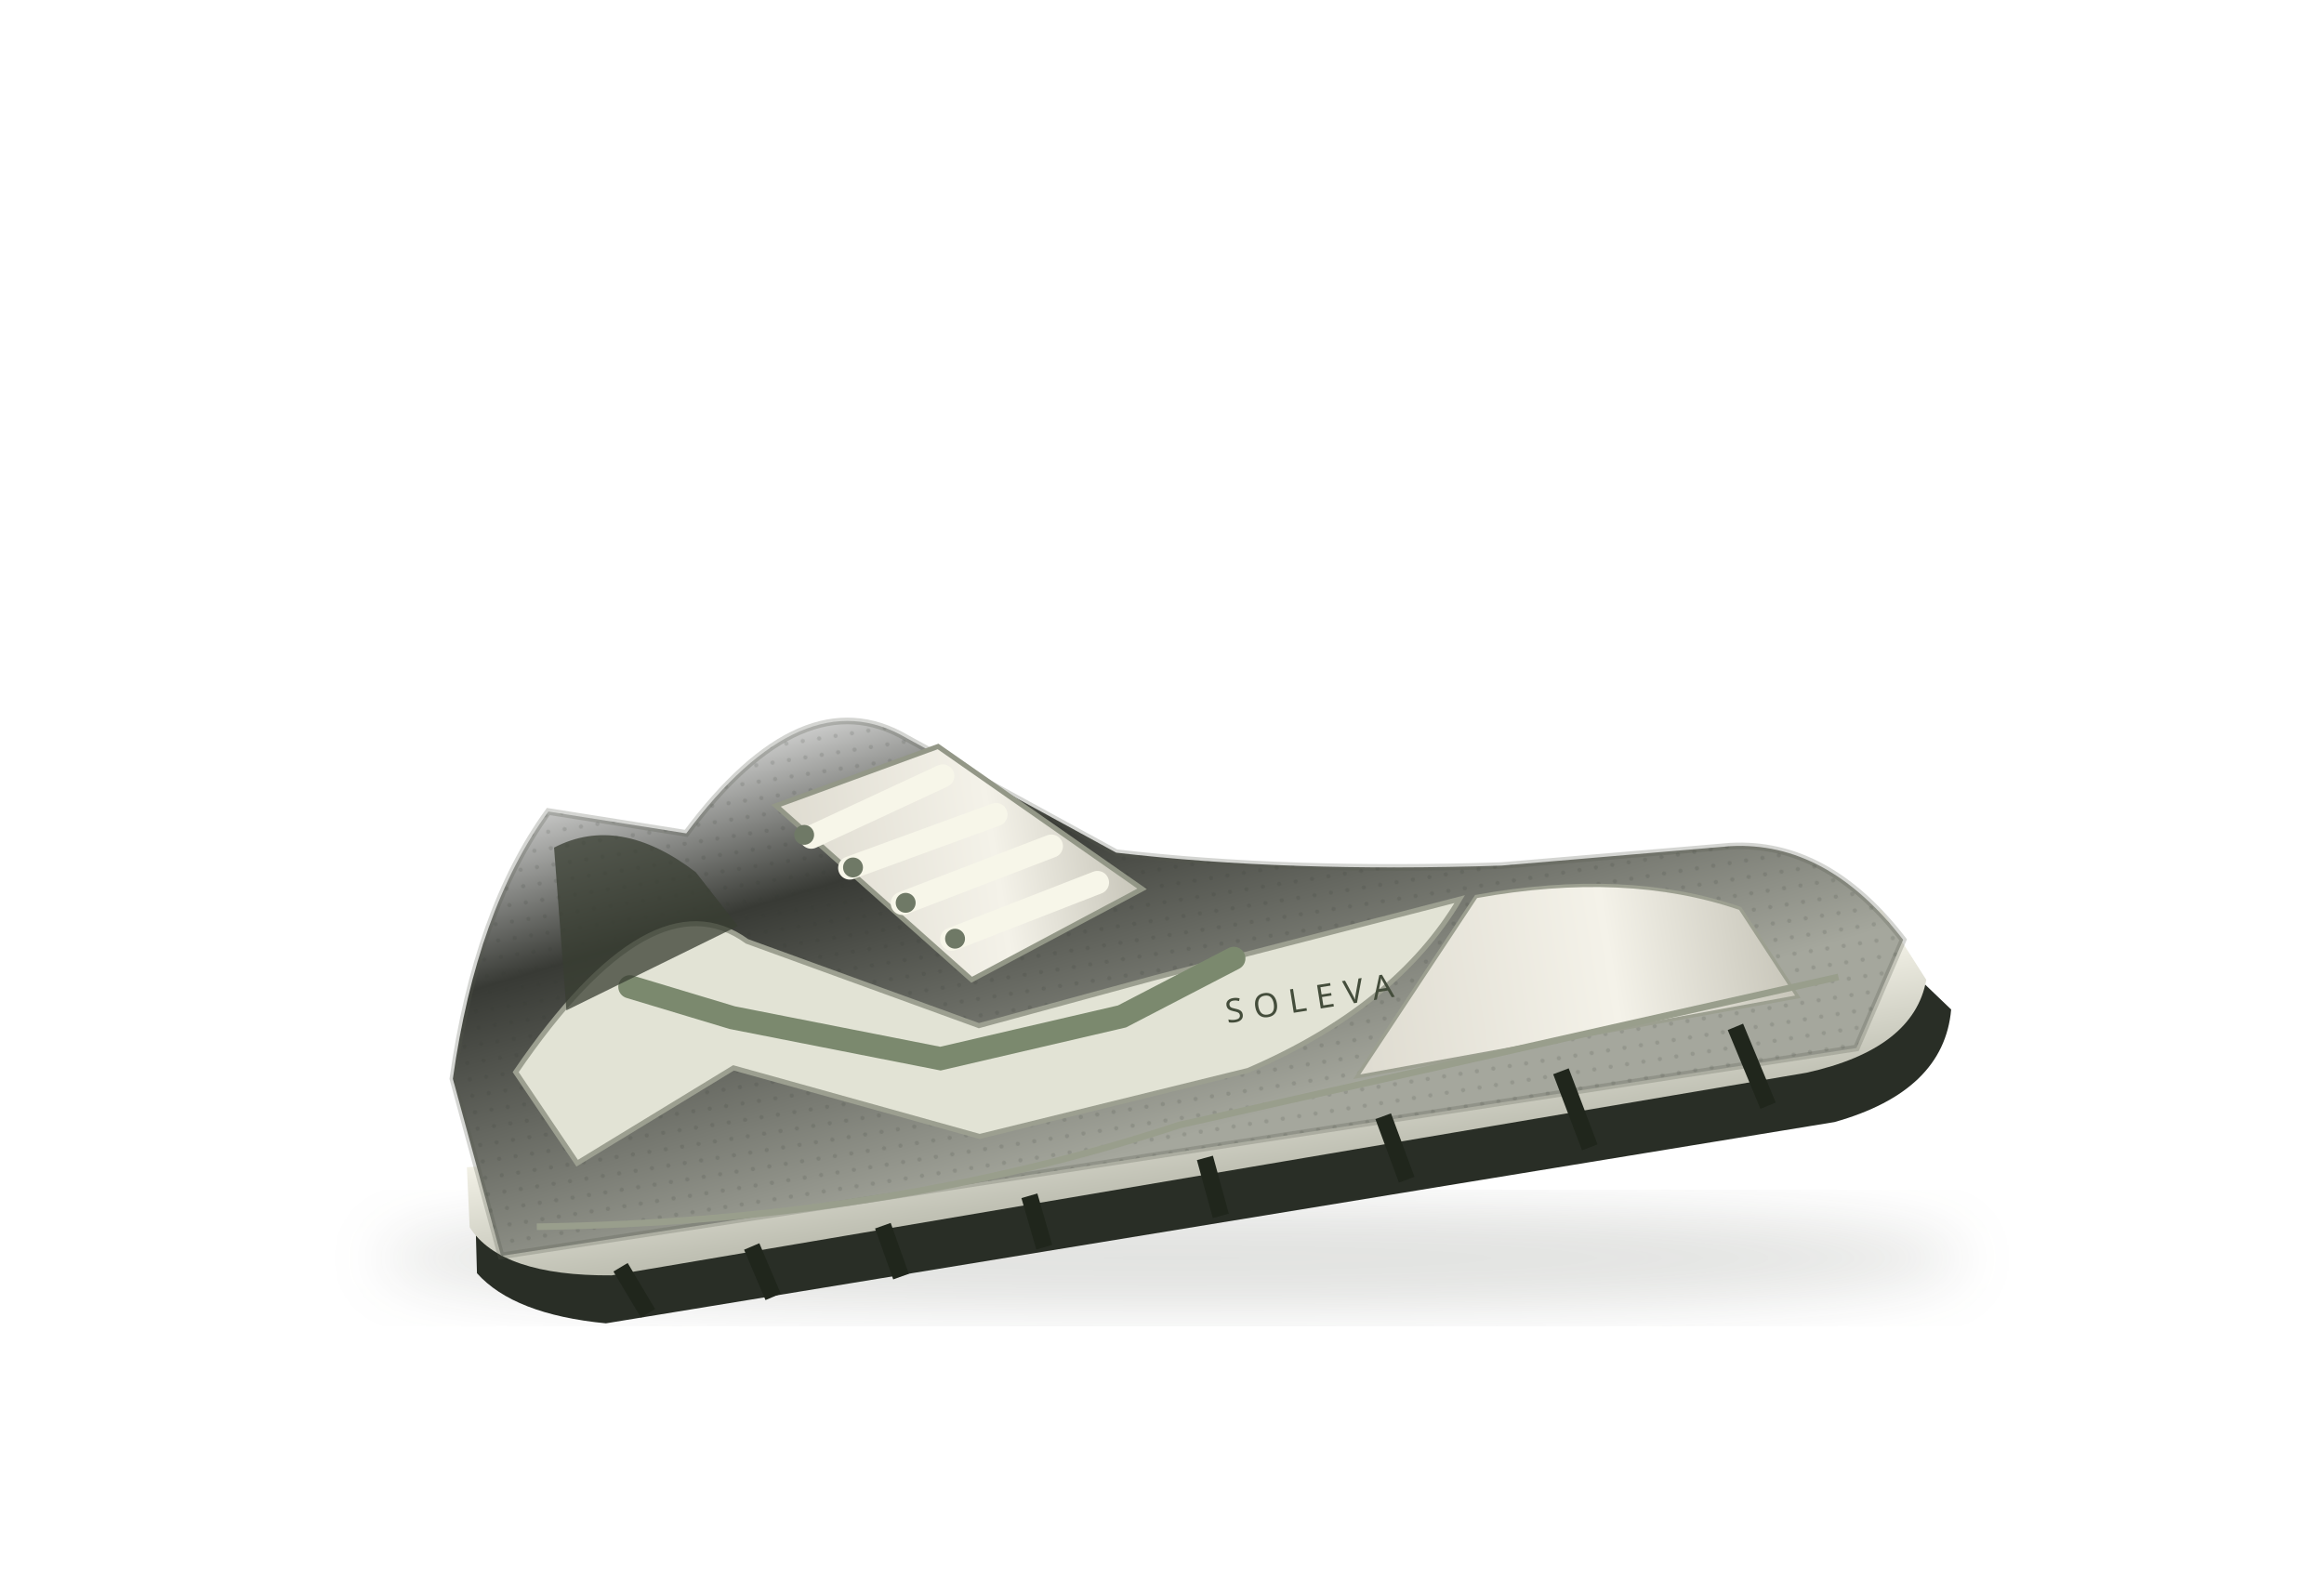
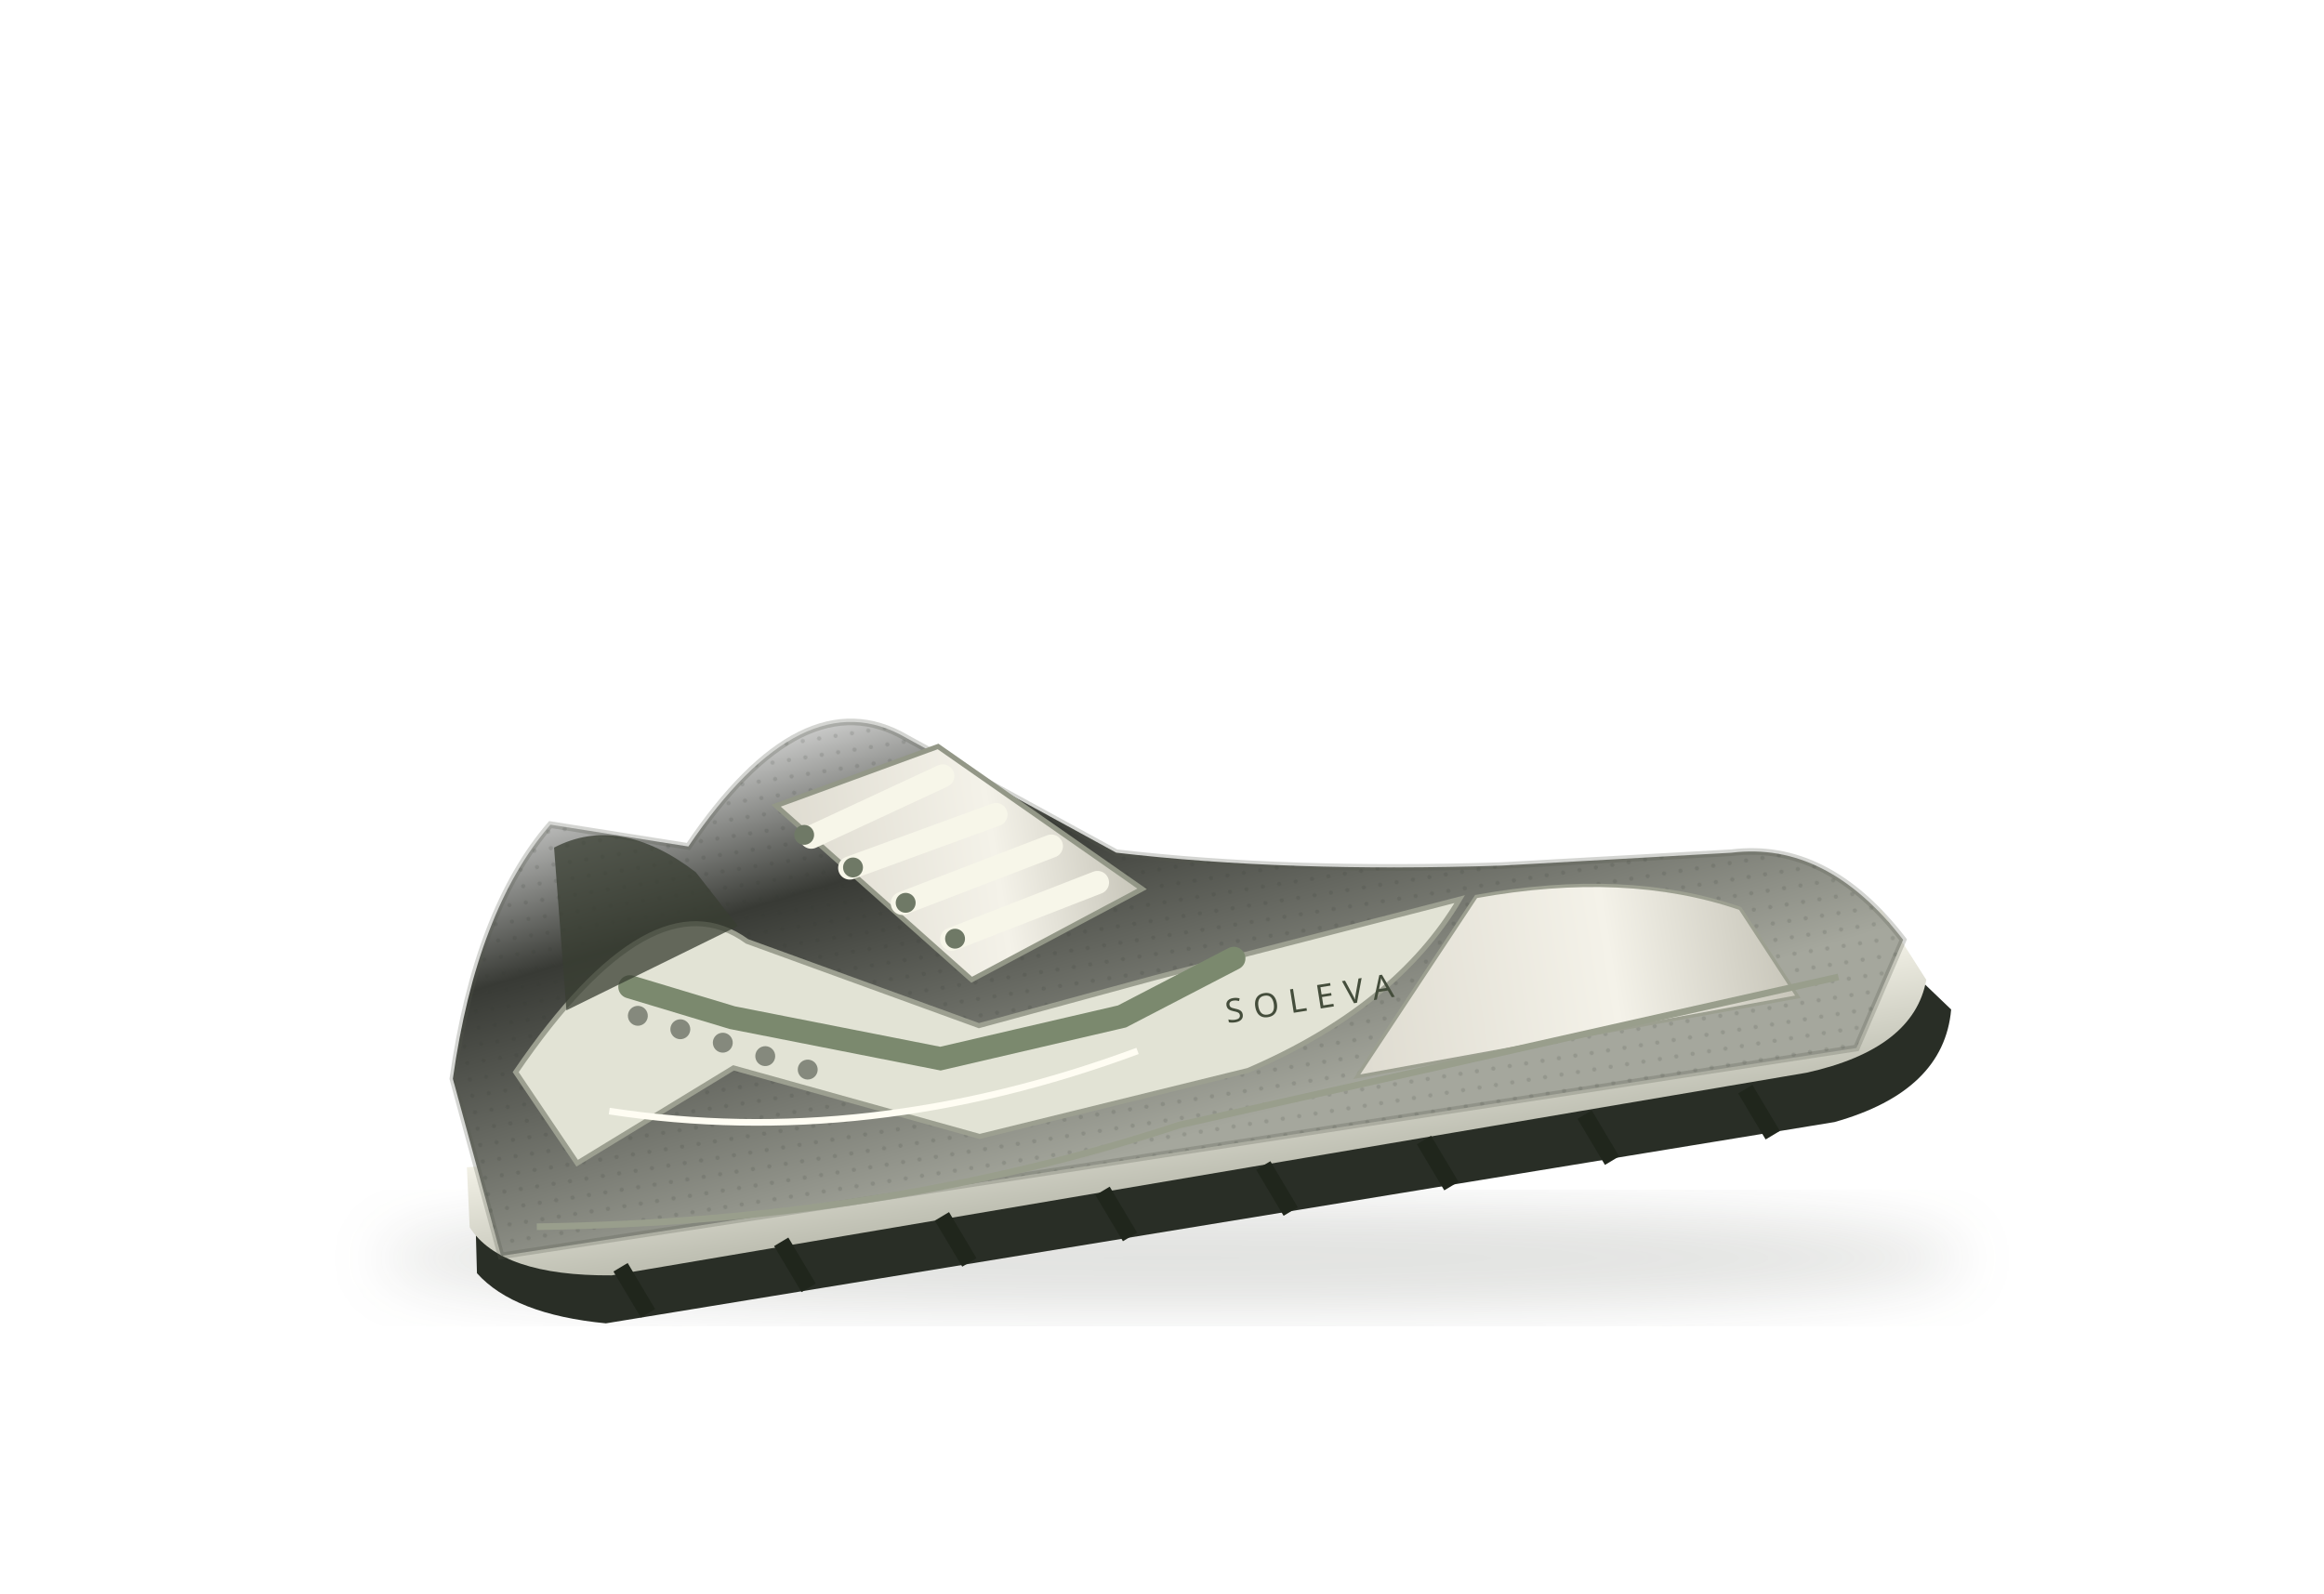
<svg xmlns="http://www.w3.org/2000/svg" viewBox="0 0 700 480">
  <defs>
    <linearGradient id="u" x1="0" y1="0" x2="0.4" y2="1">
      <stop stop-color="#ffffff" />
      <stop offset=".38" stop-color="#383a35" />
      <stop offset="1" stop-color="#a5a79d" />
    </linearGradient>
    <linearGradient id="s" x2="0" y2="1">
      <stop stop-color="#fffdf3" />
      <stop offset="1" stop-color="#bdbeb1" />
    </linearGradient>
    <linearGradient id="p">
      <stop stop-color="#dedbd0" />
      <stop offset=".6" stop-color="#f4f2e9" />
      <stop offset="1" stop-color="#c7c5b9" />
    </linearGradient>
    <pattern id="mesh" width="5" height="5" patternUnits="userSpaceOnUse">
      <circle cx="2" cy="2" r=".65" fill="#343830" opacity=".2" />
    </pattern>
    <filter id="blur">
      <feGaussianBlur stdDeviation="9" />
    </filter>
  </defs>
  <ellipse cx="353" cy="379" rx="239" ry="17" fill="#3b4032" opacity=".15" filter="url(#blur)" />
  <g transform="rotate(-9 350 280)">
    <path d="M133 327 Q252 343 344 335 L562 316 L581 341 Q575 365 541 369 L166 371 Q139 364 130 350Z" fill="#292e26" />
    <path d="M132 318 Q240 329 337 320 L565 308 L575 331 Q568 351 535 353 L170 357 Q137 352 130 336Z" fill="url(#s)" />
-     <path d="M132 291 Q147 242 173 216 L213 229 Q255 188 283 211 L340 255 Q390 269 454 277 L523 282 Q552 285 570 318 L551 348 L138 346 Z" fill="url(#u)" stroke="#555b4c" stroke-opacity=".25" stroke-width="2" />
-     <path d="M132 291 Q147 242 173 216 L213 229 Q255 188 283 211 L340 255 Q390 269 454 277 L523 282 Q552 285 570 318 L551 348 L138 346 Z" fill="url(#mesh)" opacity=".7" />
+     <path d="M132 291 Q147 242 173 220 L213 233 Q255 188 283 211 L340 255 Q390 269 454 277 L523 284 Q552 285 570 318 L551 348 L138 346 Z" fill="url(#u)" stroke="#555b4c" stroke-opacity=".25" stroke-width="2" />
+     <path d="M132 291 Q147 242 173 220 L213 233 Q255 188 283 211 L340 255 Q390 269 454 277 L523 284 Q552 285 570 318 L551 348 L138 346 Z" fill="url(#mesh)" opacity=".7" />
    <path d="M151 292 Q201 239 226 264 L291 300 L346 294 L440 285 Q416 314 369 326 L286 333 L216 301 L165 322Z" fill="#e2e3d5" stroke="#9c9f90" stroke-width="1.5" />
    <path d="M189 272L218 286 L278 308 L334 304 L370 292" fill="none" stroke="#7b896e" stroke-width="7" stroke-linecap="round" />
    <path d="M445 285 Q491 284 523 301L536 330 L401 333Z" fill="url(#p)" stroke="#9c9f90" stroke-width="1" />
+     <g fill="#384035" opacity=".55">
+       <circle cx="190" cy="281" r="3" />
+       <circle cx="202" cy="287" r="3" />
+       <circle cx="214" cy="293" r="3" />
+       <circle cx="226" cy="299" r="3" />
+       <circle cx="238" cy="305" r="3" />
+     </g>
+     <path d="M177 308Q252 332 337 315" fill="none" stroke="#fffdf3" stroke-width="2" />
    <path d="M173 227Q194 220 214 241L224 259L169 276Z" fill="#383d32" opacity=".75" />
    <path d="M241 225L292 215L346 267L291 286Z" fill="url(#p)" stroke="#939787" stroke-width="1.5" />
    <g stroke="#f7f6e9" stroke-width="7" stroke-linecap="round">
      <path d="M250 236L292 224M260 247L306 238M274 260L321 250M287 273L333 263" />
    </g>
    <g fill="#6f7966">
      <circle cx="248" cy="235" r="3" />
      <circle cx="261" cy="247" r="3" />
      <circle cx="275" cy="260" r="3" />
      <circle cx="288" cy="273" r="3" />
    </g>
    <path d="M150 339Q254 354 346 339L549 326" fill="none" stroke="#999e8c" stroke-width="2" />
-     <g stroke="#20261c" stroke-width="5">
-       <path d="M173 355L179 370M213 355L217 371M253 355L256 371M298 353L300 369M352 350L354 368M407 346L411 366M462 341L467 365M516 336L522 361" />
-     </g>
+     <path d="M173 355L179 370" stroke="#20261c" stroke-width="5" />
+     <path d="M222 355L228 370" stroke="#20261c" stroke-width="5" />
+     <path d="M271 355L277 370" stroke="#20261c" stroke-width="5" />
+     <path d="M320 355L326 370" stroke="#20261c" stroke-width="5" />
+     <path d="M369 355L375 370" stroke="#20261c" stroke-width="5" />
+     <path d="M418 355L424 370" stroke="#20261c" stroke-width="5" />
+     <path d="M467 355L473 370" stroke="#20261c" stroke-width="5" />
+     <path d="M516 355L522 370" stroke="#20261c" stroke-width="5" />
    <text x="365" y="311" fill="#444d3b" font-family="sans-serif" font-size="10" letter-spacing="3">SOLEVA</text>
  </g>
</svg>
